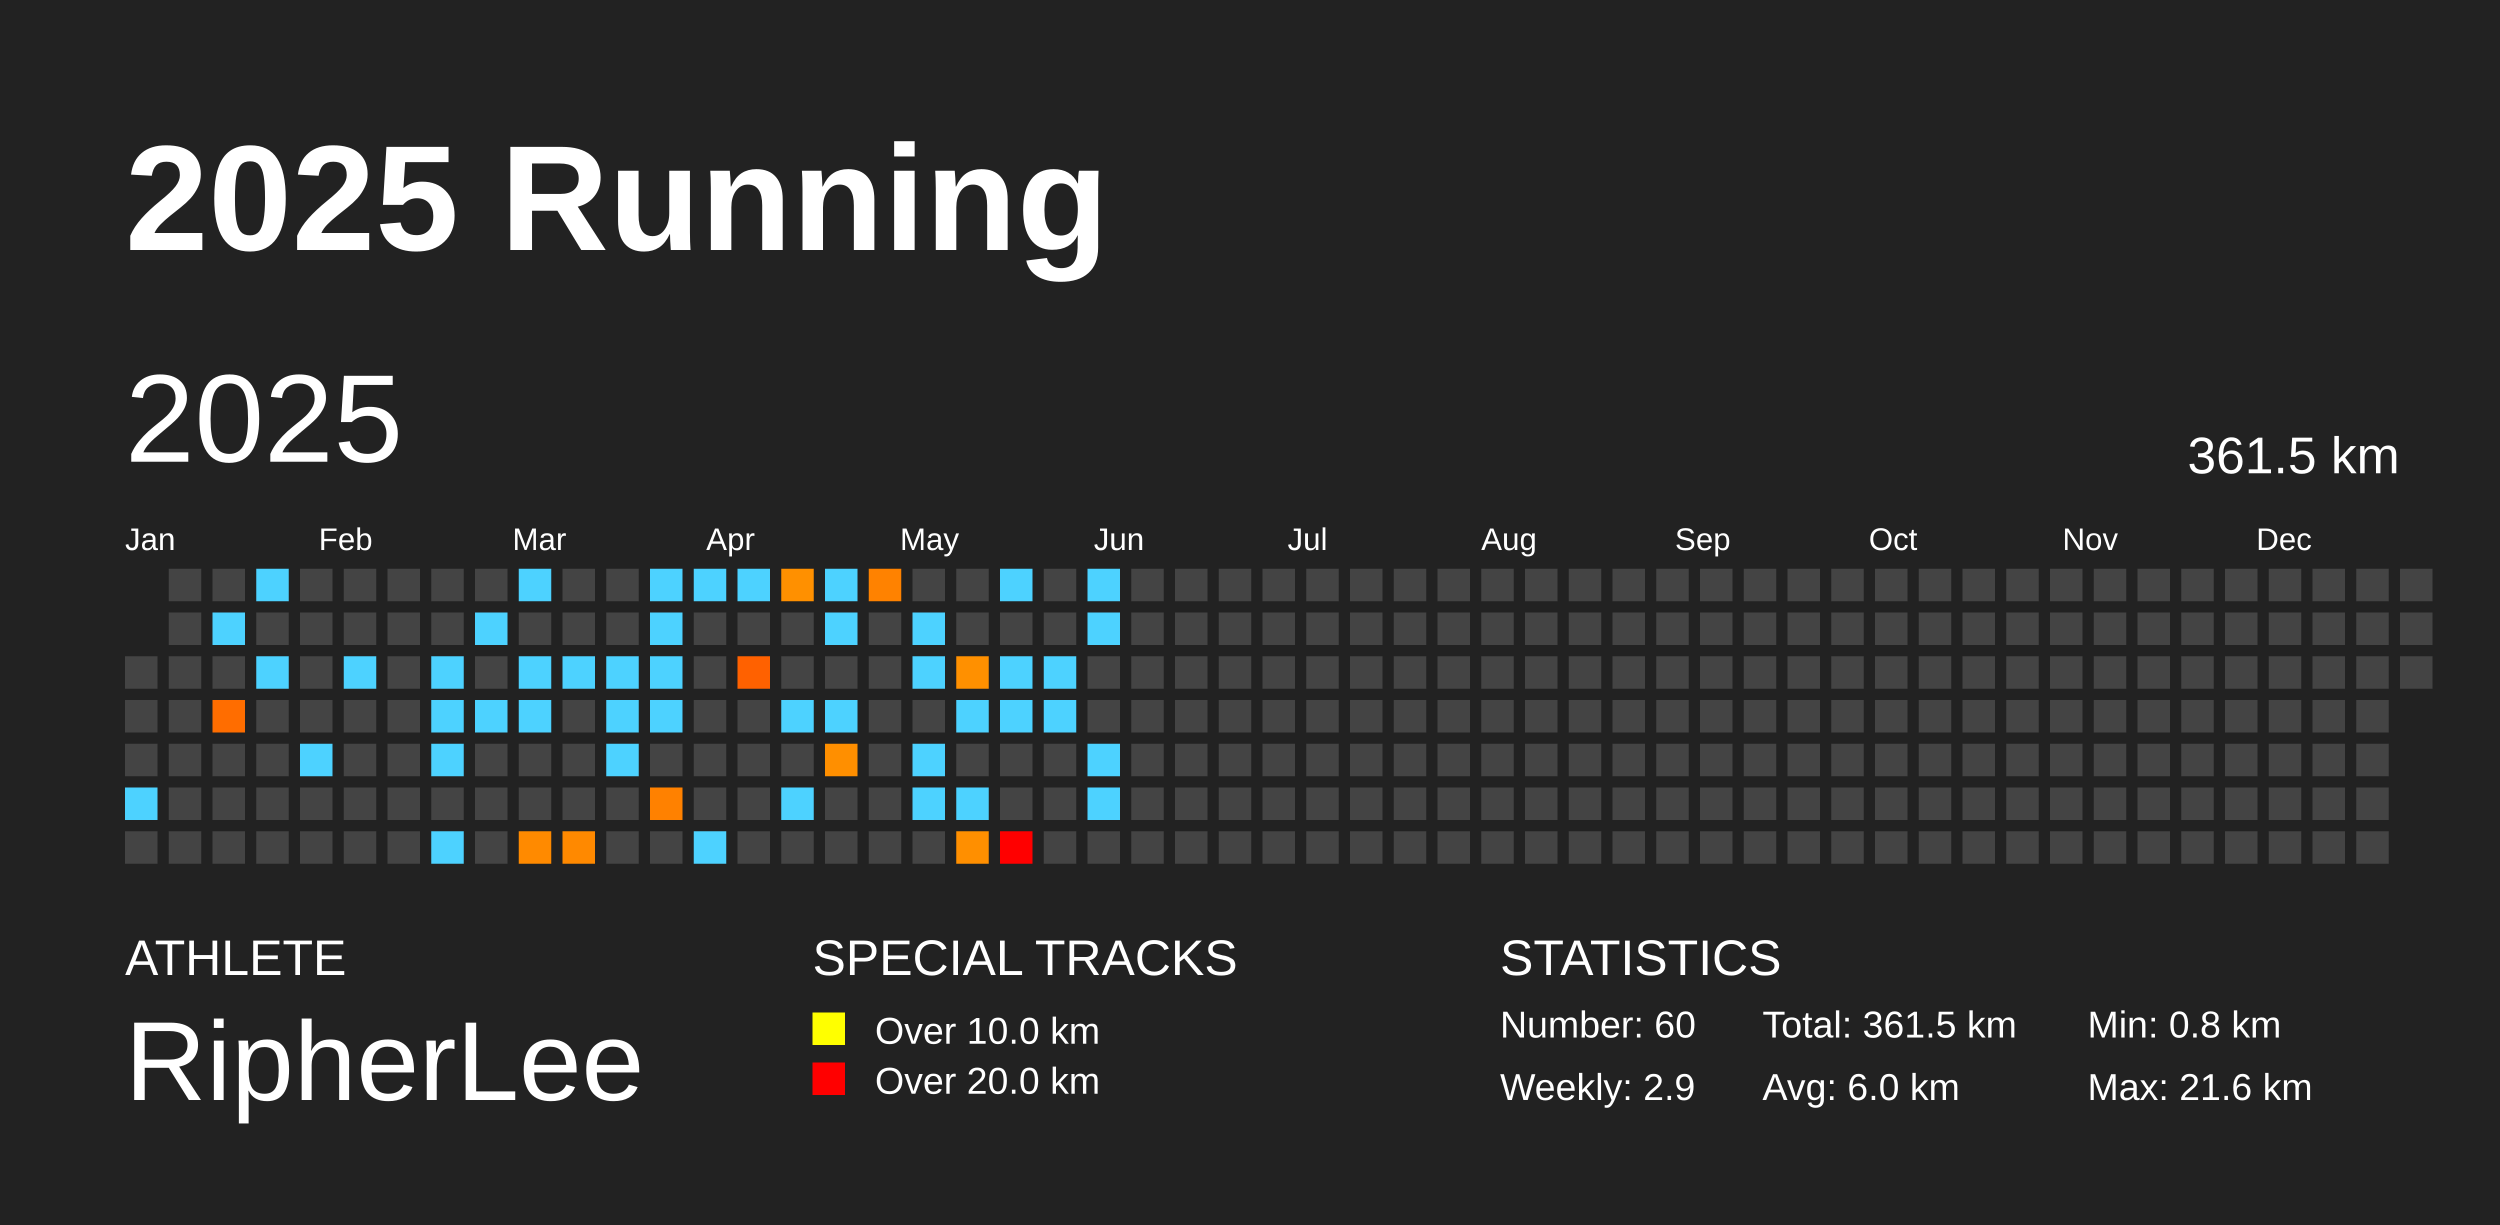
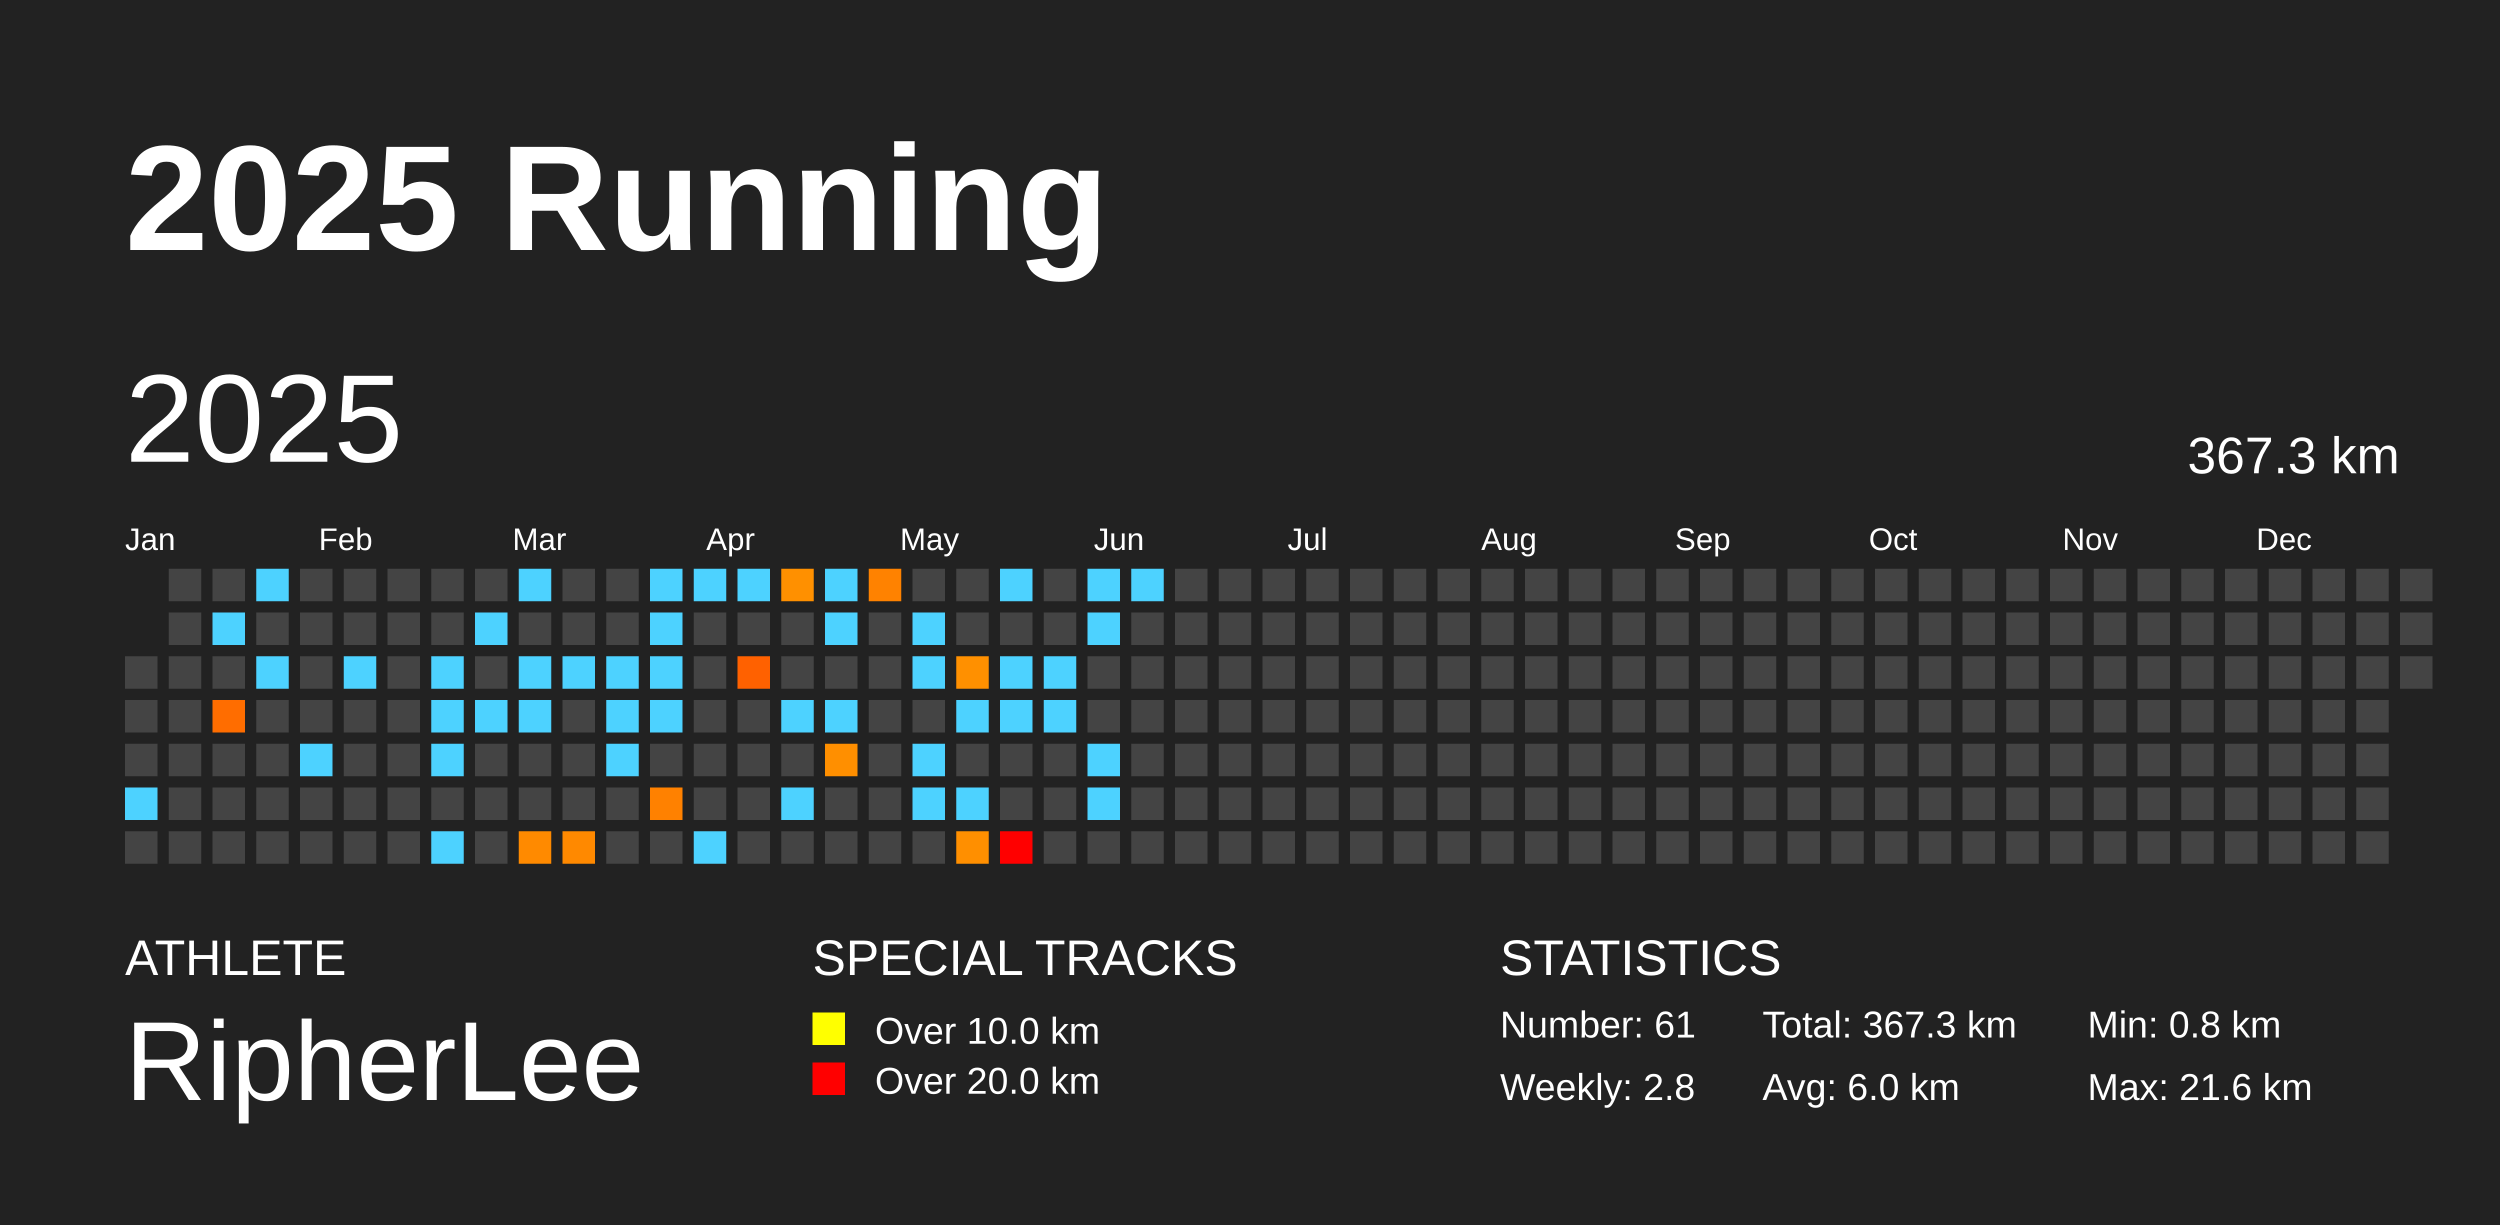
<svg xmlns="http://www.w3.org/2000/svg" baseProfile="full" height="98mm" version="1.1" viewBox="0,0,200,98" width="200mm">
  <defs />
  <rect fill="#222222" height="98" width="200" x="0" y="0" />
  <text fill="#FFFFFF" style="font-size:12px; font-family:Arial; font-weight:bold;" x="10" y="20">2025 Running</text>
  <text fill="#FFFFFF" style="font-size:4px; font-family:Arial" x="10" y="78">ATHLETE</text>
  <text fill="#FFFFFF" style="font-size:9px; font-family:Arial" x="10" y="88">RipherLee</text>
  <text fill="#FFFFFF" style="font-size:4px; font-family:Arial" x="65" y="78">SPECIAL TRACKS</text>
  <rect fill="yellow" height="2.6" width="2.6" x="65" y="81" />
  <text fill="#FFFFFF" style="font-size:3px; font-family:Arial" x="70" y="83.5">Over 10.0 km</text>
  <rect fill="red" height="2.6" width="2.6" x="65" y="85" />
  <text fill="#FFFFFF" style="font-size:3px; font-family:Arial" x="70" y="87.5">Over 20.0 km</text>
  <text fill="#FFFFFF" style="font-size:4px; font-family:Arial" x="120" y="78">STATISTICS</text>
-   <text fill="#FFFFFF" style="font-size:3px; font-family:Arial" x="120" y="83">Number: 60</text>
-   <text fill="#FFFFFF" style="font-size:3px; font-family:Arial" x="120" y="88">Weekly: 2.9</text>
-   <text fill="#FFFFFF" style="font-size:3px; font-family:Arial" x="141" y="83">Total: 361.5 km</text>
+   <text fill="#FFFFFF" style="font-size:3px; font-family:Arial" x="120" y="83">Number: 61</text>
+   <text fill="#FFFFFF" style="font-size:3px; font-family:Arial" x="120" y="88">Weekly: 2.8</text>
+   <text fill="#FFFFFF" style="font-size:3px; font-family:Arial" x="141" y="83">Total: 367.3 km</text>
  <text fill="#FFFFFF" style="font-size:3px; font-family:Arial" x="141" y="88">Avg: 6.0 km</text>
  <text fill="#FFFFFF" style="font-size:3px; font-family:Arial" x="167" y="83">Min: 0.8 km</text>
  <text fill="#FFFFFF" style="font-size:3px; font-family:Arial" x="167" y="88">Max: 21.6 km</text>
  <text dominant-baseline="hanging" fill="#FFFFFF" style="font-size:10.0px; font-family:Arial;" x="10" y="30">2025</text>
-   <text dominant-baseline="hanging" fill="#FFFFFF" style="font-size:4.125px; font-family:Arial;" x="175" y="35">361.5 km</text>
+   <text dominant-baseline="hanging" fill="#FFFFFF" style="font-size:4.125px; font-family:Arial;" x="175" y="35">367.3 km</text>
  <text fill="#FFFFFF" style="font-size:2.5px; font-family:Arial" x="10.0" y="44">Jan</text>
  <text fill="#FFFFFF" style="font-size:2.5px; font-family:Arial" x="25.5" y="44">Feb</text>
  <text fill="#FFFFFF" style="font-size:2.5px; font-family:Arial" x="41.0" y="44">Mar</text>
  <text fill="#FFFFFF" style="font-size:2.5px; font-family:Arial" x="56.5" y="44">Apr</text>
  <text fill="#FFFFFF" style="font-size:2.5px; font-family:Arial" x="72.0" y="44">May</text>
  <text fill="#FFFFFF" style="font-size:2.5px; font-family:Arial" x="87.5" y="44">Jun</text>
  <text fill="#FFFFFF" style="font-size:2.5px; font-family:Arial" x="103.0" y="44">Jul</text>
  <text fill="#FFFFFF" style="font-size:2.5px; font-family:Arial" x="118.5" y="44">Aug</text>
  <text fill="#FFFFFF" style="font-size:2.5px; font-family:Arial" x="134.0" y="44">Sep</text>
  <text fill="#FFFFFF" style="font-size:2.5px; font-family:Arial" x="149.5" y="44">Oct</text>
  <text fill="#FFFFFF" style="font-size:2.5px; font-family:Arial" x="165.0" y="44">Nov</text>
  <text fill="#FFFFFF" style="font-size:2.5px; font-family:Arial" x="180.5" y="44">Dec</text>
  <rect fill="#444444" height="2.6" width="2.6" x="10.0" y="52.5" />
  <rect fill="#444444" height="2.6" width="2.6" x="10.0" y="56.0" />
  <rect fill="#444444" height="2.6" width="2.6" x="10.0" y="59.5" />
  <rect fill="#4dd2ff" height="2.6" width="2.6" x="10.0" y="63.0" />
  <rect fill="#444444" height="2.6" width="2.6" x="10.0" y="66.5" />
  <rect fill="#444444" height="2.6" width="2.6" x="13.5" y="45.5" />
  <rect fill="#444444" height="2.6" width="2.6" x="13.5" y="49.0" />
  <rect fill="#444444" height="2.6" width="2.6" x="13.5" y="52.5" />
  <rect fill="#444444" height="2.6" width="2.6" x="13.5" y="56.0" />
  <rect fill="#444444" height="2.6" width="2.6" x="13.5" y="59.5" />
  <rect fill="#444444" height="2.6" width="2.6" x="13.5" y="63.0" />
  <rect fill="#444444" height="2.6" width="2.6" x="13.5" y="66.5" />
  <rect fill="#444444" height="2.6" width="2.6" x="17.0" y="45.5" />
  <rect fill="#4dd2ff" height="2.6" width="2.6" x="17.0" y="49.0" />
  <rect fill="#444444" height="2.6" width="2.6" x="17.0" y="52.5" />
  <rect fill="#ff6d00" height="2.6" width="2.6" x="17.0" y="56.0" />
  <rect fill="#444444" height="2.6" width="2.6" x="17.0" y="59.5" />
  <rect fill="#444444" height="2.6" width="2.6" x="17.0" y="63.0" />
  <rect fill="#444444" height="2.6" width="2.6" x="17.0" y="66.5" />
  <rect fill="#4dd2ff" height="2.6" width="2.6" x="20.5" y="45.5" />
  <rect fill="#444444" height="2.6" width="2.6" x="20.5" y="49.0" />
  <rect fill="#4dd2ff" height="2.6" width="2.6" x="20.5" y="52.5" />
  <rect fill="#444444" height="2.6" width="2.6" x="20.5" y="56.0" />
  <rect fill="#444444" height="2.6" width="2.6" x="20.5" y="59.5" />
  <rect fill="#444444" height="2.6" width="2.6" x="20.5" y="63.0" />
  <rect fill="#444444" height="2.6" width="2.6" x="20.5" y="66.5" />
  <rect fill="#444444" height="2.6" width="2.6" x="24.0" y="45.5" />
  <rect fill="#444444" height="2.6" width="2.6" x="24.0" y="49.0" />
  <rect fill="#444444" height="2.6" width="2.6" x="24.0" y="52.5" />
  <rect fill="#444444" height="2.6" width="2.6" x="24.0" y="56.0" />
  <rect fill="#4dd2ff" height="2.6" width="2.6" x="24.0" y="59.5" />
  <rect fill="#444444" height="2.6" width="2.6" x="24.0" y="63.0" />
  <rect fill="#444444" height="2.6" width="2.6" x="24.0" y="66.5" />
  <rect fill="#444444" height="2.6" width="2.6" x="27.5" y="45.5" />
  <rect fill="#444444" height="2.6" width="2.6" x="27.5" y="49.0" />
  <rect fill="#4dd2ff" height="2.6" width="2.6" x="27.5" y="52.5" />
  <rect fill="#444444" height="2.6" width="2.6" x="27.5" y="56.0" />
  <rect fill="#444444" height="2.6" width="2.6" x="27.5" y="59.5" />
  <rect fill="#444444" height="2.6" width="2.6" x="27.5" y="63.0" />
  <rect fill="#444444" height="2.6" width="2.6" x="27.5" y="66.5" />
  <rect fill="#444444" height="2.6" width="2.6" x="31.0" y="45.5" />
  <rect fill="#444444" height="2.6" width="2.6" x="31.0" y="49.0" />
  <rect fill="#444444" height="2.6" width="2.6" x="31.0" y="52.5" />
  <rect fill="#444444" height="2.6" width="2.6" x="31.0" y="56.0" />
  <rect fill="#444444" height="2.6" width="2.6" x="31.0" y="59.5" />
  <rect fill="#444444" height="2.6" width="2.6" x="31.0" y="63.0" />
  <rect fill="#444444" height="2.6" width="2.6" x="31.0" y="66.5" />
  <rect fill="#444444" height="2.6" width="2.6" x="34.5" y="45.5" />
  <rect fill="#444444" height="2.6" width="2.6" x="34.5" y="49.0" />
  <rect fill="#4dd2ff" height="2.6" width="2.6" x="34.5" y="52.5" />
  <rect fill="#4dd2ff" height="2.6" width="2.6" x="34.5" y="56.0" />
  <rect fill="#4dd2ff" height="2.6" width="2.6" x="34.5" y="59.5" />
  <rect fill="#444444" height="2.6" width="2.6" x="34.5" y="63.0" />
  <rect fill="#4dd2ff" height="2.6" width="2.6" x="34.5" y="66.5" />
  <rect fill="#444444" height="2.6" width="2.6" x="38.0" y="45.5" />
  <rect fill="#4dd2ff" height="2.6" width="2.6" x="38.0" y="49.0" />
  <rect fill="#444444" height="2.6" width="2.6" x="38.0" y="52.5" />
  <rect fill="#4dd2ff" height="2.6" width="2.6" x="38.0" y="56.0" />
  <rect fill="#444444" height="2.6" width="2.6" x="38.0" y="59.5" />
  <rect fill="#444444" height="2.6" width="2.6" x="38.0" y="63.0" />
  <rect fill="#444444" height="2.6" width="2.6" x="38.0" y="66.5" />
  <rect fill="#4dd2ff" height="2.6" width="2.6" x="41.5" y="45.5" />
  <rect fill="#444444" height="2.6" width="2.6" x="41.5" y="49.0" />
  <rect fill="#4dd2ff" height="2.6" width="2.6" x="41.5" y="52.5" />
  <rect fill="#4dd2ff" height="2.6" width="2.6" x="41.5" y="56.0" />
  <rect fill="#444444" height="2.6" width="2.6" x="41.5" y="59.5" />
  <rect fill="#444444" height="2.6" width="2.6" x="41.5" y="63.0" />
  <rect fill="#ff8a00" height="2.6" width="2.6" x="41.5" y="66.5" />
  <rect fill="#444444" height="2.6" width="2.6" x="45.0" y="45.5" />
  <rect fill="#444444" height="2.6" width="2.6" x="45.0" y="49.0" />
  <rect fill="#4dd2ff" height="2.6" width="2.6" x="45.0" y="52.5" />
  <rect fill="#444444" height="2.6" width="2.6" x="45.0" y="56.0" />
  <rect fill="#444444" height="2.6" width="2.6" x="45.0" y="59.5" />
  <rect fill="#444444" height="2.6" width="2.6" x="45.0" y="63.0" />
  <rect fill="#ff8900" height="2.6" width="2.6" x="45.0" y="66.5" />
  <rect fill="#444444" height="2.6" width="2.6" x="48.5" y="45.5" />
  <rect fill="#444444" height="2.6" width="2.6" x="48.5" y="49.0" />
  <rect fill="#4dd2ff" height="2.6" width="2.6" x="48.5" y="52.5" />
  <rect fill="#4dd2ff" height="2.6" width="2.6" x="48.5" y="56.0" />
  <rect fill="#4dd2ff" height="2.6" width="2.6" x="48.5" y="59.5" />
  <rect fill="#444444" height="2.6" width="2.6" x="48.5" y="63.0" />
  <rect fill="#444444" height="2.6" width="2.6" x="48.5" y="66.5" />
  <rect fill="#4dd2ff" height="2.6" width="2.6" x="52.0" y="45.5" />
  <rect fill="#4dd2ff" height="2.6" width="2.6" x="52.0" y="49.0" />
  <rect fill="#4dd2ff" height="2.6" width="2.6" x="52.0" y="52.5" />
  <rect fill="#4dd2ff" height="2.6" width="2.6" x="52.0" y="56.0" />
  <rect fill="#444444" height="2.6" width="2.6" x="52.0" y="59.5" />
  <rect fill="#ff8100" height="2.6" width="2.6" x="52.0" y="63.0" />
  <rect fill="#444444" height="2.6" width="2.6" x="52.0" y="66.5" />
  <rect fill="#4dd2ff" height="2.6" width="2.6" x="55.5" y="45.5" />
  <rect fill="#444444" height="2.6" width="2.6" x="55.5" y="49.0" />
  <rect fill="#444444" height="2.6" width="2.6" x="55.5" y="52.5" />
  <rect fill="#444444" height="2.6" width="2.6" x="55.5" y="56.0" />
  <rect fill="#444444" height="2.6" width="2.6" x="55.5" y="59.5" />
  <rect fill="#444444" height="2.6" width="2.6" x="55.5" y="63.0" />
  <rect fill="#4dd2ff" height="2.6" width="2.6" x="55.5" y="66.5" />
  <rect fill="#4dd2ff" height="2.6" width="2.6" x="59.0" y="45.5" />
  <rect fill="#444444" height="2.6" width="2.6" x="59.0" y="49.0" />
  <rect fill="#ff6100" height="2.6" width="2.6" x="59.0" y="52.5" />
  <rect fill="#444444" height="2.6" width="2.6" x="59.0" y="56.0" />
  <rect fill="#444444" height="2.6" width="2.6" x="59.0" y="59.5" />
  <rect fill="#444444" height="2.6" width="2.6" x="59.0" y="63.0" />
  <rect fill="#444444" height="2.6" width="2.6" x="59.0" y="66.5" />
  <rect fill="#ff9000" height="2.6" width="2.6" x="62.5" y="45.5" />
  <rect fill="#444444" height="2.6" width="2.6" x="62.5" y="49.0" />
  <rect fill="#444444" height="2.6" width="2.6" x="62.5" y="52.5" />
  <rect fill="#4dd2ff" height="2.6" width="2.6" x="62.5" y="56.0" />
  <rect fill="#444444" height="2.6" width="2.6" x="62.5" y="59.5" />
  <rect fill="#4dd2ff" height="2.6" width="2.6" x="62.5" y="63.0" />
  <rect fill="#444444" height="2.6" width="2.6" x="62.5" y="66.5" />
  <rect fill="#4dd2ff" height="2.6" width="2.6" x="66.0" y="45.5" />
  <rect fill="#4dd2ff" height="2.6" width="2.6" x="66.0" y="49.0" />
  <rect fill="#444444" height="2.6" width="2.6" x="66.0" y="52.5" />
  <rect fill="#4dd2ff" height="2.6" width="2.6" x="66.0" y="56.0" />
  <rect fill="#ff8f00" height="2.6" width="2.6" x="66.0" y="59.5" />
  <rect fill="#444444" height="2.6" width="2.6" x="66.0" y="63.0" />
  <rect fill="#444444" height="2.6" width="2.6" x="66.0" y="66.5" />
  <rect fill="#ff8200" height="2.6" width="2.6" x="69.5" y="45.5" />
  <rect fill="#444444" height="2.6" width="2.6" x="69.5" y="49.0" />
  <rect fill="#444444" height="2.6" width="2.6" x="69.5" y="52.5" />
  <rect fill="#444444" height="2.6" width="2.6" x="69.5" y="56.0" />
  <rect fill="#444444" height="2.6" width="2.6" x="69.5" y="59.5" />
  <rect fill="#444444" height="2.6" width="2.6" x="69.5" y="63.0" />
  <rect fill="#444444" height="2.6" width="2.6" x="69.5" y="66.5" />
  <rect fill="#444444" height="2.6" width="2.6" x="73.0" y="45.5" />
  <rect fill="#4dd2ff" height="2.6" width="2.6" x="73.0" y="49.0" />
  <rect fill="#4dd2ff" height="2.6" width="2.6" x="73.0" y="52.5" />
  <rect fill="#444444" height="2.6" width="2.6" x="73.0" y="56.0" />
  <rect fill="#4dd2ff" height="2.6" width="2.6" x="73.0" y="59.5" />
  <rect fill="#4dd2ff" height="2.6" width="2.6" x="73.0" y="63.0" />
  <rect fill="#444444" height="2.6" width="2.6" x="73.0" y="66.5" />
  <rect fill="#444444" height="2.6" width="2.6" x="76.5" y="45.5" />
  <rect fill="#444444" height="2.6" width="2.6" x="76.5" y="49.0" />
  <rect fill="#ff9000" height="2.6" width="2.6" x="76.5" y="52.5" />
  <rect fill="#4dd2ff" height="2.6" width="2.6" x="76.5" y="56.0" />
  <rect fill="#444444" height="2.6" width="2.6" x="76.5" y="59.5" />
  <rect fill="#4dd2ff" height="2.6" width="2.6" x="76.5" y="63.0" />
  <rect fill="#ff8f00" height="2.6" width="2.6" x="76.5" y="66.5" />
  <rect fill="#4dd2ff" height="2.6" width="2.6" x="80.0" y="45.5" />
  <rect fill="#444444" height="2.6" width="2.6" x="80.0" y="49.0" />
  <rect fill="#4dd2ff" height="2.6" width="2.6" x="80.0" y="52.5" />
  <rect fill="#4dd2ff" height="2.6" width="2.6" x="80.0" y="56.0" />
  <rect fill="#444444" height="2.6" width="2.6" x="80.0" y="59.5" />
  <rect fill="#444444" height="2.6" width="2.6" x="80.0" y="63.0" />
  <rect fill="red" height="2.6" width="2.6" x="80.0" y="66.5" />
  <rect fill="#444444" height="2.6" width="2.6" x="83.5" y="45.5" />
  <rect fill="#444444" height="2.6" width="2.6" x="83.5" y="49.0" />
  <rect fill="#4dd2ff" height="2.6" width="2.6" x="83.5" y="52.5" />
  <rect fill="#4dd2ff" height="2.6" width="2.6" x="83.5" y="56.0" />
  <rect fill="#444444" height="2.6" width="2.6" x="83.5" y="59.5" />
  <rect fill="#444444" height="2.6" width="2.6" x="83.5" y="63.0" />
  <rect fill="#444444" height="2.6" width="2.6" x="83.5" y="66.5" />
  <rect fill="#4dd2ff" height="2.6" width="2.6" x="87.0" y="45.5" />
  <rect fill="#4dd2ff" height="2.6" width="2.6" x="87.0" y="49.0" />
  <rect fill="#444444" height="2.6" width="2.6" x="87.0" y="52.5" />
  <rect fill="#444444" height="2.6" width="2.6" x="87.0" y="56.0" />
  <rect fill="#4dd2ff" height="2.6" width="2.6" x="87.0" y="59.5" />
  <rect fill="#4dd2ff" height="2.6" width="2.6" x="87.0" y="63.0" />
  <rect fill="#444444" height="2.6" width="2.6" x="87.0" y="66.5" />
-   <rect fill="#444444" height="2.6" width="2.6" x="90.5" y="45.5" />
+   <rect fill="#4dd2ff" height="2.6" width="2.6" x="90.5" y="45.5" />
  <rect fill="#444444" height="2.6" width="2.6" x="90.5" y="49.0" />
  <rect fill="#444444" height="2.6" width="2.6" x="90.5" y="52.5" />
  <rect fill="#444444" height="2.6" width="2.6" x="90.5" y="56.0" />
  <rect fill="#444444" height="2.6" width="2.6" x="90.5" y="59.5" />
  <rect fill="#444444" height="2.6" width="2.6" x="90.5" y="63.0" />
  <rect fill="#444444" height="2.6" width="2.6" x="90.5" y="66.5" />
  <rect fill="#444444" height="2.6" width="2.6" x="94.0" y="45.5" />
  <rect fill="#444444" height="2.6" width="2.6" x="94.0" y="49.0" />
  <rect fill="#444444" height="2.6" width="2.6" x="94.0" y="52.5" />
  <rect fill="#444444" height="2.6" width="2.6" x="94.0" y="56.0" />
  <rect fill="#444444" height="2.6" width="2.6" x="94.0" y="59.5" />
  <rect fill="#444444" height="2.6" width="2.6" x="94.0" y="63.0" />
  <rect fill="#444444" height="2.6" width="2.6" x="94.0" y="66.5" />
  <rect fill="#444444" height="2.6" width="2.6" x="97.5" y="45.5" />
  <rect fill="#444444" height="2.6" width="2.6" x="97.5" y="49.0" />
  <rect fill="#444444" height="2.6" width="2.6" x="97.5" y="52.5" />
  <rect fill="#444444" height="2.6" width="2.6" x="97.5" y="56.0" />
  <rect fill="#444444" height="2.6" width="2.6" x="97.5" y="59.5" />
  <rect fill="#444444" height="2.6" width="2.6" x="97.5" y="63.0" />
  <rect fill="#444444" height="2.6" width="2.6" x="97.5" y="66.5" />
  <rect fill="#444444" height="2.6" width="2.6" x="101.0" y="45.5" />
  <rect fill="#444444" height="2.6" width="2.6" x="101.0" y="49.0" />
  <rect fill="#444444" height="2.6" width="2.6" x="101.0" y="52.5" />
  <rect fill="#444444" height="2.6" width="2.6" x="101.0" y="56.0" />
  <rect fill="#444444" height="2.6" width="2.6" x="101.0" y="59.5" />
  <rect fill="#444444" height="2.6" width="2.6" x="101.0" y="63.0" />
  <rect fill="#444444" height="2.6" width="2.6" x="101.0" y="66.5" />
  <rect fill="#444444" height="2.6" width="2.6" x="104.5" y="45.5" />
  <rect fill="#444444" height="2.6" width="2.6" x="104.5" y="49.0" />
  <rect fill="#444444" height="2.6" width="2.6" x="104.5" y="52.5" />
  <rect fill="#444444" height="2.6" width="2.6" x="104.5" y="56.0" />
  <rect fill="#444444" height="2.6" width="2.6" x="104.5" y="59.5" />
  <rect fill="#444444" height="2.6" width="2.6" x="104.5" y="63.0" />
  <rect fill="#444444" height="2.6" width="2.6" x="104.5" y="66.5" />
  <rect fill="#444444" height="2.6" width="2.6" x="108.0" y="45.5" />
  <rect fill="#444444" height="2.6" width="2.6" x="108.0" y="49.0" />
  <rect fill="#444444" height="2.6" width="2.6" x="108.0" y="52.5" />
  <rect fill="#444444" height="2.6" width="2.6" x="108.0" y="56.0" />
  <rect fill="#444444" height="2.6" width="2.6" x="108.0" y="59.5" />
  <rect fill="#444444" height="2.6" width="2.6" x="108.0" y="63.0" />
  <rect fill="#444444" height="2.6" width="2.6" x="108.0" y="66.5" />
  <rect fill="#444444" height="2.6" width="2.6" x="111.5" y="45.5" />
  <rect fill="#444444" height="2.6" width="2.6" x="111.5" y="49.0" />
  <rect fill="#444444" height="2.6" width="2.6" x="111.5" y="52.5" />
  <rect fill="#444444" height="2.6" width="2.6" x="111.5" y="56.0" />
  <rect fill="#444444" height="2.6" width="2.6" x="111.5" y="59.5" />
  <rect fill="#444444" height="2.6" width="2.6" x="111.5" y="63.0" />
  <rect fill="#444444" height="2.6" width="2.6" x="111.5" y="66.5" />
  <rect fill="#444444" height="2.6" width="2.6" x="115.0" y="45.5" />
  <rect fill="#444444" height="2.6" width="2.6" x="115.0" y="49.0" />
  <rect fill="#444444" height="2.6" width="2.6" x="115.0" y="52.5" />
  <rect fill="#444444" height="2.6" width="2.6" x="115.0" y="56.0" />
  <rect fill="#444444" height="2.6" width="2.6" x="115.0" y="59.5" />
  <rect fill="#444444" height="2.6" width="2.6" x="115.0" y="63.0" />
  <rect fill="#444444" height="2.6" width="2.6" x="115.0" y="66.5" />
  <rect fill="#444444" height="2.6" width="2.6" x="118.5" y="45.5" />
  <rect fill="#444444" height="2.6" width="2.6" x="118.5" y="49.0" />
  <rect fill="#444444" height="2.6" width="2.6" x="118.5" y="52.5" />
  <rect fill="#444444" height="2.6" width="2.6" x="118.5" y="56.0" />
  <rect fill="#444444" height="2.6" width="2.6" x="118.5" y="59.5" />
  <rect fill="#444444" height="2.6" width="2.6" x="118.5" y="63.0" />
  <rect fill="#444444" height="2.6" width="2.6" x="118.5" y="66.5" />
  <rect fill="#444444" height="2.6" width="2.6" x="122.0" y="45.5" />
  <rect fill="#444444" height="2.6" width="2.6" x="122.0" y="49.0" />
  <rect fill="#444444" height="2.6" width="2.6" x="122.0" y="52.5" />
  <rect fill="#444444" height="2.6" width="2.6" x="122.0" y="56.0" />
  <rect fill="#444444" height="2.6" width="2.6" x="122.0" y="59.5" />
  <rect fill="#444444" height="2.6" width="2.6" x="122.0" y="63.0" />
  <rect fill="#444444" height="2.6" width="2.6" x="122.0" y="66.5" />
  <rect fill="#444444" height="2.6" width="2.6" x="125.5" y="45.5" />
  <rect fill="#444444" height="2.6" width="2.6" x="125.5" y="49.0" />
  <rect fill="#444444" height="2.6" width="2.6" x="125.5" y="52.5" />
  <rect fill="#444444" height="2.6" width="2.6" x="125.5" y="56.0" />
  <rect fill="#444444" height="2.6" width="2.6" x="125.5" y="59.5" />
  <rect fill="#444444" height="2.6" width="2.6" x="125.5" y="63.0" />
  <rect fill="#444444" height="2.6" width="2.6" x="125.5" y="66.5" />
  <rect fill="#444444" height="2.6" width="2.6" x="129.0" y="45.5" />
  <rect fill="#444444" height="2.6" width="2.6" x="129.0" y="49.0" />
  <rect fill="#444444" height="2.6" width="2.6" x="129.0" y="52.5" />
  <rect fill="#444444" height="2.6" width="2.6" x="129.0" y="56.0" />
  <rect fill="#444444" height="2.6" width="2.6" x="129.0" y="59.5" />
  <rect fill="#444444" height="2.6" width="2.6" x="129.0" y="63.0" />
  <rect fill="#444444" height="2.6" width="2.6" x="129.0" y="66.5" />
  <rect fill="#444444" height="2.6" width="2.6" x="132.5" y="45.5" />
  <rect fill="#444444" height="2.6" width="2.6" x="132.5" y="49.0" />
  <rect fill="#444444" height="2.6" width="2.6" x="132.5" y="52.5" />
  <rect fill="#444444" height="2.6" width="2.6" x="132.5" y="56.0" />
  <rect fill="#444444" height="2.6" width="2.6" x="132.5" y="59.5" />
  <rect fill="#444444" height="2.6" width="2.6" x="132.5" y="63.0" />
  <rect fill="#444444" height="2.6" width="2.6" x="132.5" y="66.5" />
  <rect fill="#444444" height="2.6" width="2.6" x="136.0" y="45.5" />
  <rect fill="#444444" height="2.6" width="2.6" x="136.0" y="49.0" />
  <rect fill="#444444" height="2.6" width="2.6" x="136.0" y="52.5" />
  <rect fill="#444444" height="2.6" width="2.6" x="136.0" y="56.0" />
  <rect fill="#444444" height="2.6" width="2.6" x="136.0" y="59.5" />
  <rect fill="#444444" height="2.6" width="2.6" x="136.0" y="63.0" />
  <rect fill="#444444" height="2.6" width="2.6" x="136.0" y="66.5" />
  <rect fill="#444444" height="2.6" width="2.6" x="139.5" y="45.5" />
  <rect fill="#444444" height="2.6" width="2.6" x="139.5" y="49.0" />
  <rect fill="#444444" height="2.6" width="2.6" x="139.5" y="52.5" />
  <rect fill="#444444" height="2.6" width="2.6" x="139.5" y="56.0" />
  <rect fill="#444444" height="2.6" width="2.6" x="139.5" y="59.5" />
  <rect fill="#444444" height="2.6" width="2.6" x="139.5" y="63.0" />
  <rect fill="#444444" height="2.6" width="2.6" x="139.5" y="66.5" />
  <rect fill="#444444" height="2.6" width="2.6" x="143.0" y="45.5" />
  <rect fill="#444444" height="2.6" width="2.6" x="143.0" y="49.0" />
  <rect fill="#444444" height="2.6" width="2.6" x="143.0" y="52.5" />
  <rect fill="#444444" height="2.6" width="2.6" x="143.0" y="56.0" />
  <rect fill="#444444" height="2.6" width="2.6" x="143.0" y="59.5" />
  <rect fill="#444444" height="2.6" width="2.6" x="143.0" y="63.0" />
  <rect fill="#444444" height="2.6" width="2.6" x="143.0" y="66.5" />
  <rect fill="#444444" height="2.6" width="2.6" x="146.5" y="45.5" />
  <rect fill="#444444" height="2.6" width="2.6" x="146.5" y="49.0" />
  <rect fill="#444444" height="2.6" width="2.6" x="146.5" y="52.5" />
  <rect fill="#444444" height="2.6" width="2.6" x="146.5" y="56.0" />
  <rect fill="#444444" height="2.6" width="2.6" x="146.5" y="59.5" />
  <rect fill="#444444" height="2.6" width="2.6" x="146.5" y="63.0" />
  <rect fill="#444444" height="2.6" width="2.6" x="146.5" y="66.5" />
  <rect fill="#444444" height="2.6" width="2.6" x="150.0" y="45.5" />
  <rect fill="#444444" height="2.6" width="2.6" x="150.0" y="49.0" />
  <rect fill="#444444" height="2.6" width="2.6" x="150.0" y="52.5" />
  <rect fill="#444444" height="2.6" width="2.6" x="150.0" y="56.0" />
  <rect fill="#444444" height="2.6" width="2.6" x="150.0" y="59.5" />
  <rect fill="#444444" height="2.6" width="2.6" x="150.0" y="63.0" />
  <rect fill="#444444" height="2.6" width="2.6" x="150.0" y="66.5" />
  <rect fill="#444444" height="2.6" width="2.6" x="153.5" y="45.5" />
  <rect fill="#444444" height="2.6" width="2.6" x="153.5" y="49.0" />
  <rect fill="#444444" height="2.6" width="2.6" x="153.5" y="52.5" />
  <rect fill="#444444" height="2.6" width="2.6" x="153.5" y="56.0" />
  <rect fill="#444444" height="2.6" width="2.6" x="153.5" y="59.5" />
  <rect fill="#444444" height="2.6" width="2.6" x="153.5" y="63.0" />
  <rect fill="#444444" height="2.6" width="2.6" x="153.5" y="66.5" />
  <rect fill="#444444" height="2.6" width="2.6" x="157.0" y="45.5" />
  <rect fill="#444444" height="2.6" width="2.6" x="157.0" y="49.0" />
  <rect fill="#444444" height="2.6" width="2.6" x="157.0" y="52.5" />
  <rect fill="#444444" height="2.6" width="2.6" x="157.0" y="56.0" />
  <rect fill="#444444" height="2.6" width="2.6" x="157.0" y="59.5" />
  <rect fill="#444444" height="2.6" width="2.6" x="157.0" y="63.0" />
  <rect fill="#444444" height="2.6" width="2.6" x="157.0" y="66.5" />
  <rect fill="#444444" height="2.6" width="2.6" x="160.5" y="45.5" />
  <rect fill="#444444" height="2.6" width="2.6" x="160.5" y="49.0" />
  <rect fill="#444444" height="2.6" width="2.6" x="160.5" y="52.5" />
  <rect fill="#444444" height="2.6" width="2.6" x="160.5" y="56.0" />
  <rect fill="#444444" height="2.6" width="2.6" x="160.5" y="59.5" />
  <rect fill="#444444" height="2.6" width="2.6" x="160.5" y="63.0" />
  <rect fill="#444444" height="2.6" width="2.6" x="160.5" y="66.5" />
  <rect fill="#444444" height="2.6" width="2.6" x="164.0" y="45.5" />
  <rect fill="#444444" height="2.6" width="2.6" x="164.0" y="49.0" />
  <rect fill="#444444" height="2.6" width="2.6" x="164.0" y="52.5" />
  <rect fill="#444444" height="2.6" width="2.6" x="164.0" y="56.0" />
  <rect fill="#444444" height="2.6" width="2.6" x="164.0" y="59.5" />
  <rect fill="#444444" height="2.6" width="2.6" x="164.0" y="63.0" />
  <rect fill="#444444" height="2.6" width="2.6" x="164.0" y="66.5" />
  <rect fill="#444444" height="2.6" width="2.6" x="167.5" y="45.5" />
  <rect fill="#444444" height="2.6" width="2.6" x="167.5" y="49.0" />
  <rect fill="#444444" height="2.6" width="2.6" x="167.5" y="52.5" />
  <rect fill="#444444" height="2.6" width="2.6" x="167.5" y="56.0" />
  <rect fill="#444444" height="2.6" width="2.6" x="167.5" y="59.5" />
  <rect fill="#444444" height="2.6" width="2.6" x="167.5" y="63.0" />
  <rect fill="#444444" height="2.6" width="2.6" x="167.5" y="66.5" />
  <rect fill="#444444" height="2.6" width="2.6" x="171.0" y="45.5" />
  <rect fill="#444444" height="2.6" width="2.6" x="171.0" y="49.0" />
  <rect fill="#444444" height="2.6" width="2.6" x="171.0" y="52.5" />
  <rect fill="#444444" height="2.6" width="2.6" x="171.0" y="56.0" />
  <rect fill="#444444" height="2.6" width="2.6" x="171.0" y="59.5" />
  <rect fill="#444444" height="2.6" width="2.6" x="171.0" y="63.0" />
  <rect fill="#444444" height="2.6" width="2.6" x="171.0" y="66.5" />
  <rect fill="#444444" height="2.6" width="2.6" x="174.5" y="45.5" />
  <rect fill="#444444" height="2.6" width="2.6" x="174.5" y="49.0" />
  <rect fill="#444444" height="2.6" width="2.6" x="174.5" y="52.5" />
  <rect fill="#444444" height="2.6" width="2.6" x="174.5" y="56.0" />
  <rect fill="#444444" height="2.6" width="2.6" x="174.5" y="59.5" />
  <rect fill="#444444" height="2.6" width="2.6" x="174.5" y="63.0" />
  <rect fill="#444444" height="2.6" width="2.6" x="174.5" y="66.5" />
  <rect fill="#444444" height="2.6" width="2.6" x="178.0" y="45.5" />
  <rect fill="#444444" height="2.6" width="2.6" x="178.0" y="49.0" />
  <rect fill="#444444" height="2.6" width="2.6" x="178.0" y="52.5" />
  <rect fill="#444444" height="2.6" width="2.6" x="178.0" y="56.0" />
  <rect fill="#444444" height="2.6" width="2.6" x="178.0" y="59.5" />
  <rect fill="#444444" height="2.6" width="2.6" x="178.0" y="63.0" />
  <rect fill="#444444" height="2.6" width="2.6" x="178.0" y="66.5" />
  <rect fill="#444444" height="2.6" width="2.6" x="181.5" y="45.5" />
  <rect fill="#444444" height="2.6" width="2.6" x="181.5" y="49.0" />
  <rect fill="#444444" height="2.6" width="2.6" x="181.5" y="52.5" />
  <rect fill="#444444" height="2.6" width="2.6" x="181.5" y="56.0" />
  <rect fill="#444444" height="2.6" width="2.6" x="181.5" y="59.5" />
  <rect fill="#444444" height="2.6" width="2.6" x="181.5" y="63.0" />
  <rect fill="#444444" height="2.6" width="2.6" x="181.5" y="66.5" />
  <rect fill="#444444" height="2.6" width="2.6" x="185.0" y="45.5" />
  <rect fill="#444444" height="2.6" width="2.6" x="185.0" y="49.0" />
  <rect fill="#444444" height="2.6" width="2.6" x="185.0" y="52.5" />
  <rect fill="#444444" height="2.6" width="2.6" x="185.0" y="56.0" />
  <rect fill="#444444" height="2.6" width="2.6" x="185.0" y="59.5" />
  <rect fill="#444444" height="2.6" width="2.6" x="185.0" y="63.0" />
  <rect fill="#444444" height="2.6" width="2.6" x="185.0" y="66.5" />
  <rect fill="#444444" height="2.6" width="2.6" x="188.5" y="45.5" />
  <rect fill="#444444" height="2.6" width="2.6" x="188.5" y="49.0" />
  <rect fill="#444444" height="2.6" width="2.6" x="188.5" y="52.5" />
  <rect fill="#444444" height="2.6" width="2.6" x="188.5" y="56.0" />
  <rect fill="#444444" height="2.6" width="2.6" x="188.5" y="59.5" />
  <rect fill="#444444" height="2.6" width="2.6" x="188.5" y="63.0" />
  <rect fill="#444444" height="2.6" width="2.6" x="188.5" y="66.5" />
  <rect fill="#444444" height="2.6" width="2.6" x="192.0" y="45.5" />
  <rect fill="#444444" height="2.6" width="2.6" x="192.0" y="49.0" />
  <rect fill="#444444" height="2.6" width="2.6" x="192.0" y="52.5" />
</svg>
